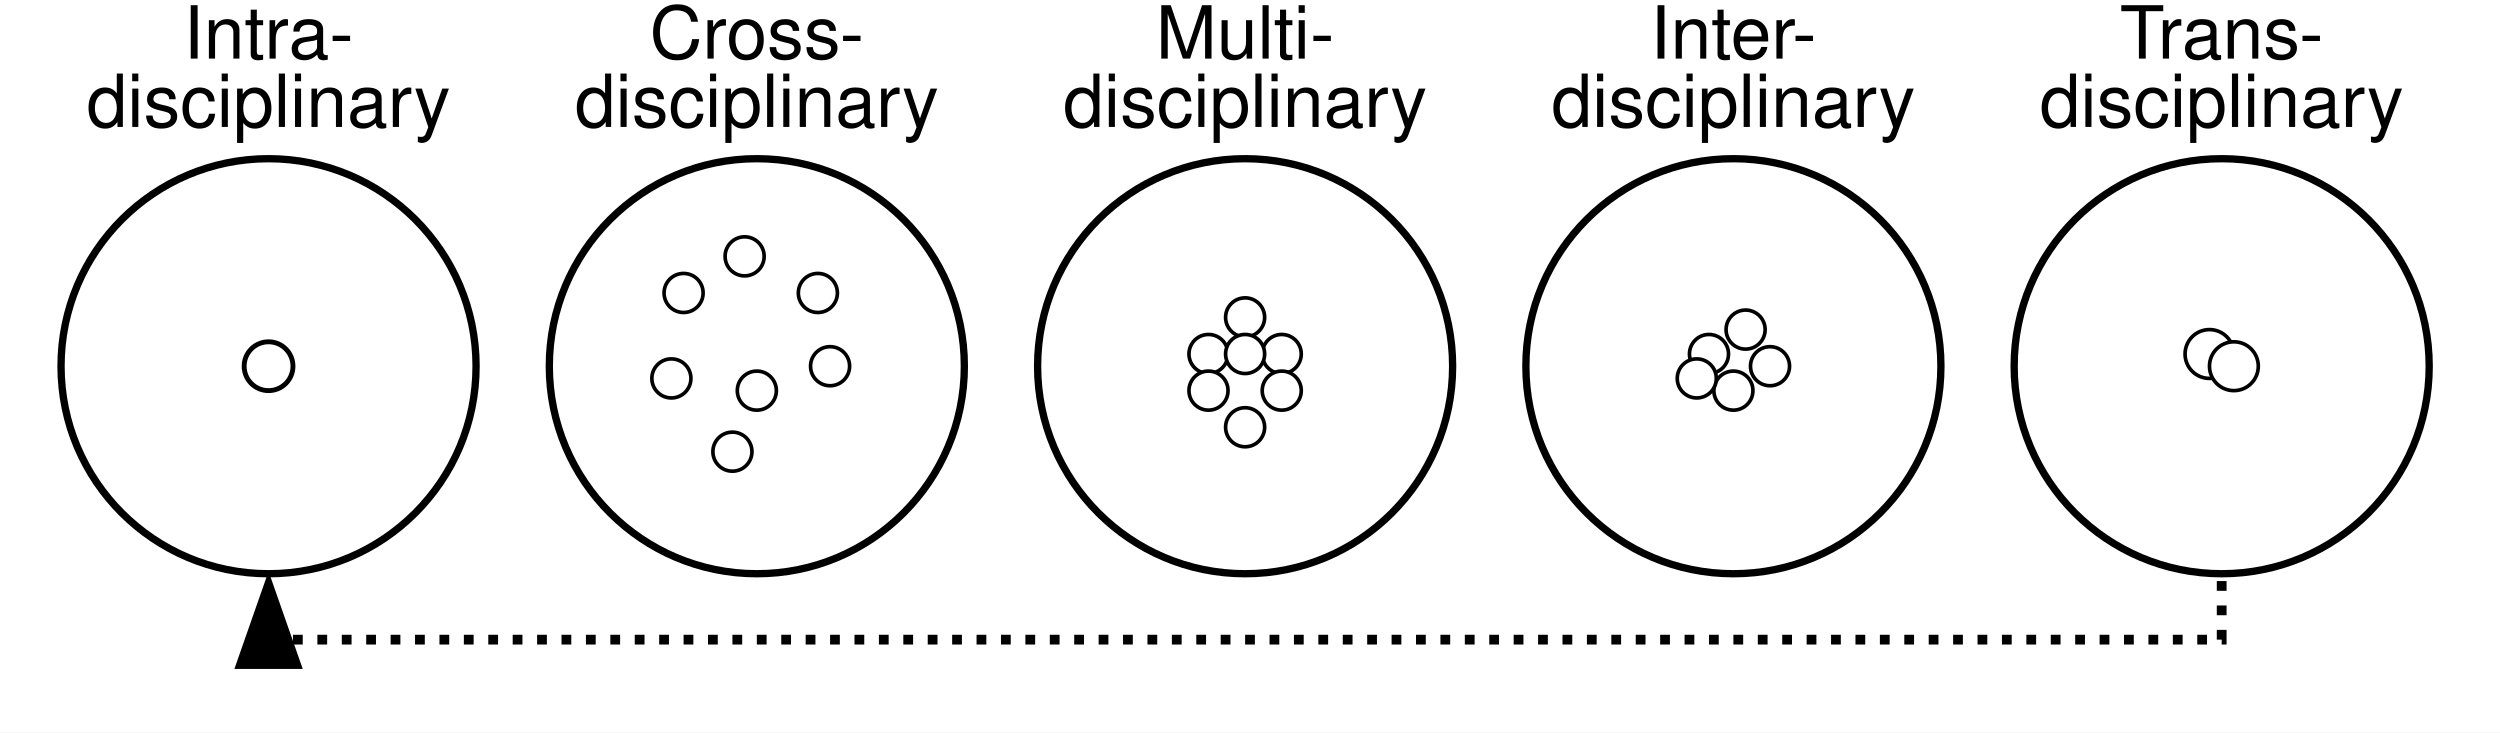
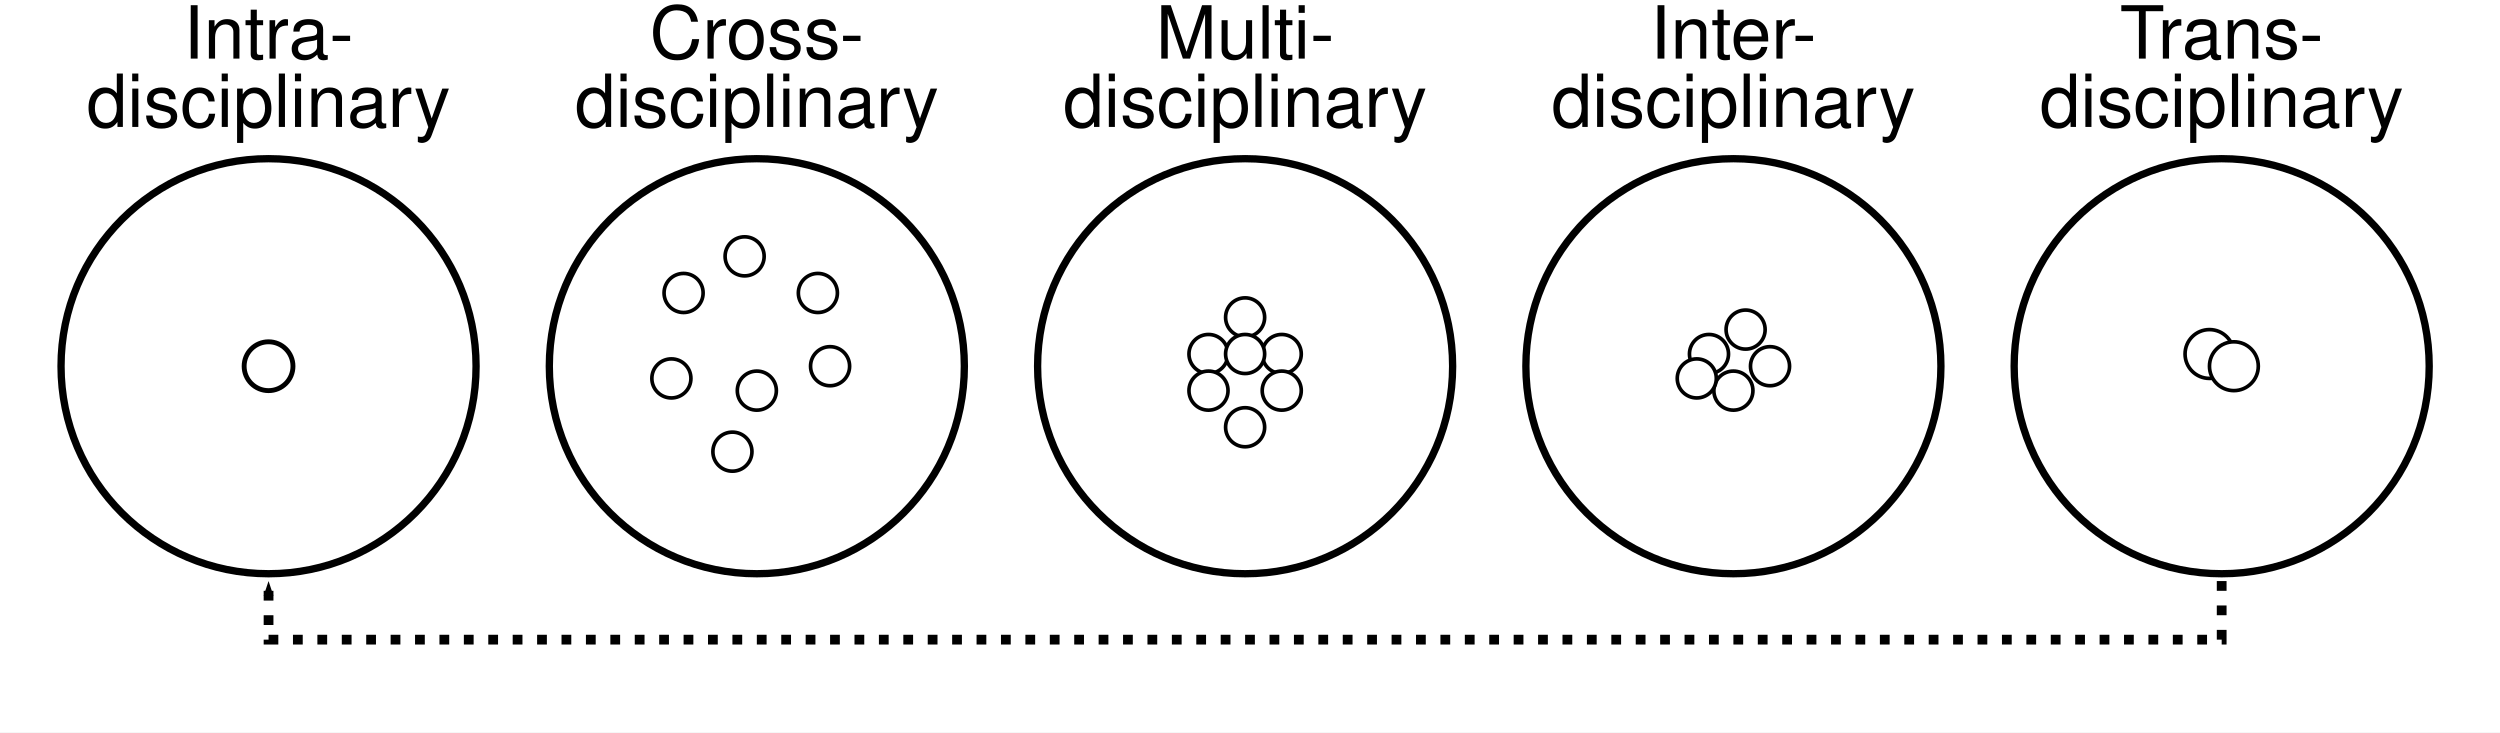
<svg xmlns="http://www.w3.org/2000/svg" width="1024" height="300" viewBox="0 0 1024 300">
  <defs>
-     <marker id="arrowhead" markerWidth="10" markerHeight="7" refX="9" refY="3.5" orient="auto">
-       <polygon points="0 0, 10 3.5, 0 7" fill="black" />
+     <marker id="arrowhead" markerWidth="6" markerHeight="4" refX="6" refY="2" orient="auto" markerUnits="userSpaceOnUse">
+       <polygon points="0 0, 6 2, 0 4" fill="black" />
    </marker>
    <style>
      text {
        font-family: "Helvetica, Arial, sans-serif";
        fill: #000;
      }
    </style>
  </defs>
  <rect x="0" y="0" width="1024" height="300" fill="white" />
  <circle cx="110" cy="150" r="85" fill="white" stroke="black" stroke-width="3" />
  <circle cx="110" cy="150" r="10" fill="white" stroke="black" stroke-width="2" />
  <text x="110" y="24" text-anchor="middle" font-size="30">Intra-</text>
  <text x="110" y="52" text-anchor="middle" font-size="30">disciplinary</text>
  <circle cx="310" cy="150" r="85" fill="white" stroke="black" stroke-width="3" />
  <circle cx="280" cy="120" r="8" fill="white" stroke="black" stroke-width="1.5" />
  <circle cx="305" cy="105" r="8" fill="white" stroke="black" stroke-width="1.5" />
  <circle cx="335" cy="120" r="8" fill="white" stroke="black" stroke-width="1.5" />
  <circle cx="275" cy="155" r="8" fill="white" stroke="black" stroke-width="1.5" />
  <circle cx="310" cy="160" r="8" fill="white" stroke="black" stroke-width="1.5" />
  <circle cx="340" cy="150" r="8" fill="white" stroke="black" stroke-width="1.5" />
  <circle cx="300" cy="185" r="8" fill="white" stroke="black" stroke-width="1.5" />
  <text x="310" y="24" text-anchor="middle" font-size="30">Cross-</text>
  <text x="310" y="52" text-anchor="middle" font-size="30">disciplinary</text>
  <circle cx="510" cy="150" r="85" fill="white" stroke="black" stroke-width="3" />
  <circle cx="495" cy="145" r="8" fill="white" stroke="black" stroke-width="1.5" />
  <circle cx="510" cy="130" r="8" fill="white" stroke="black" stroke-width="1.5" />
  <circle cx="525" cy="145" r="8" fill="white" stroke="black" stroke-width="1.5" />
  <circle cx="495" cy="160" r="8" fill="white" stroke="black" stroke-width="1.5" />
  <circle cx="510" cy="175" r="8" fill="white" stroke="black" stroke-width="1.5" />
  <circle cx="525" cy="160" r="8" fill="white" stroke="black" stroke-width="1.5" />
  <circle cx="510" cy="145" r="8" fill="white" stroke="black" stroke-width="1.5" />
  <text x="510" y="24" text-anchor="middle" font-size="30">Multi-</text>
  <text x="510" y="52" text-anchor="middle" font-size="30">disciplinary</text>
  <circle cx="710" cy="150" r="85" fill="white" stroke="black" stroke-width="3" />
  <circle cx="700" cy="145" r="8" fill="white" stroke="black" stroke-width="1.5" />
  <circle cx="715" cy="135" r="8" fill="white" stroke="black" stroke-width="1.5" />
  <circle cx="725" cy="150" r="8" fill="white" stroke="black" stroke-width="1.5" />
  <circle cx="710" cy="160" r="8" fill="white" stroke="black" stroke-width="1.5" />
  <circle cx="695" cy="155" r="8" fill="white" stroke="black" stroke-width="1.5" />
  <text x="710" y="24" text-anchor="middle" font-size="30">Inter-</text>
  <text x="710" y="52" text-anchor="middle" font-size="30">disciplinary</text>
  <circle cx="910" cy="150" r="85" fill="white" stroke="black" stroke-width="3" />
  <circle cx="905" cy="145" r="10" fill="white" stroke="black" stroke-width="1.5" />
  <circle cx="915" cy="150" r="10" fill="white" stroke="black" stroke-width="1.5" />
  <text x="910" y="24" text-anchor="middle" font-size="30">Trans-</text>
  <text x="910" y="52" text-anchor="middle" font-size="30">disciplinary</text>
  <path d="       M 910 238       L 910 262       L 110 262       L 110 238" fill="none" stroke="black" stroke-width="4" stroke-dasharray="4,6" marker-end="url(#arrowhead)" />
</svg>
